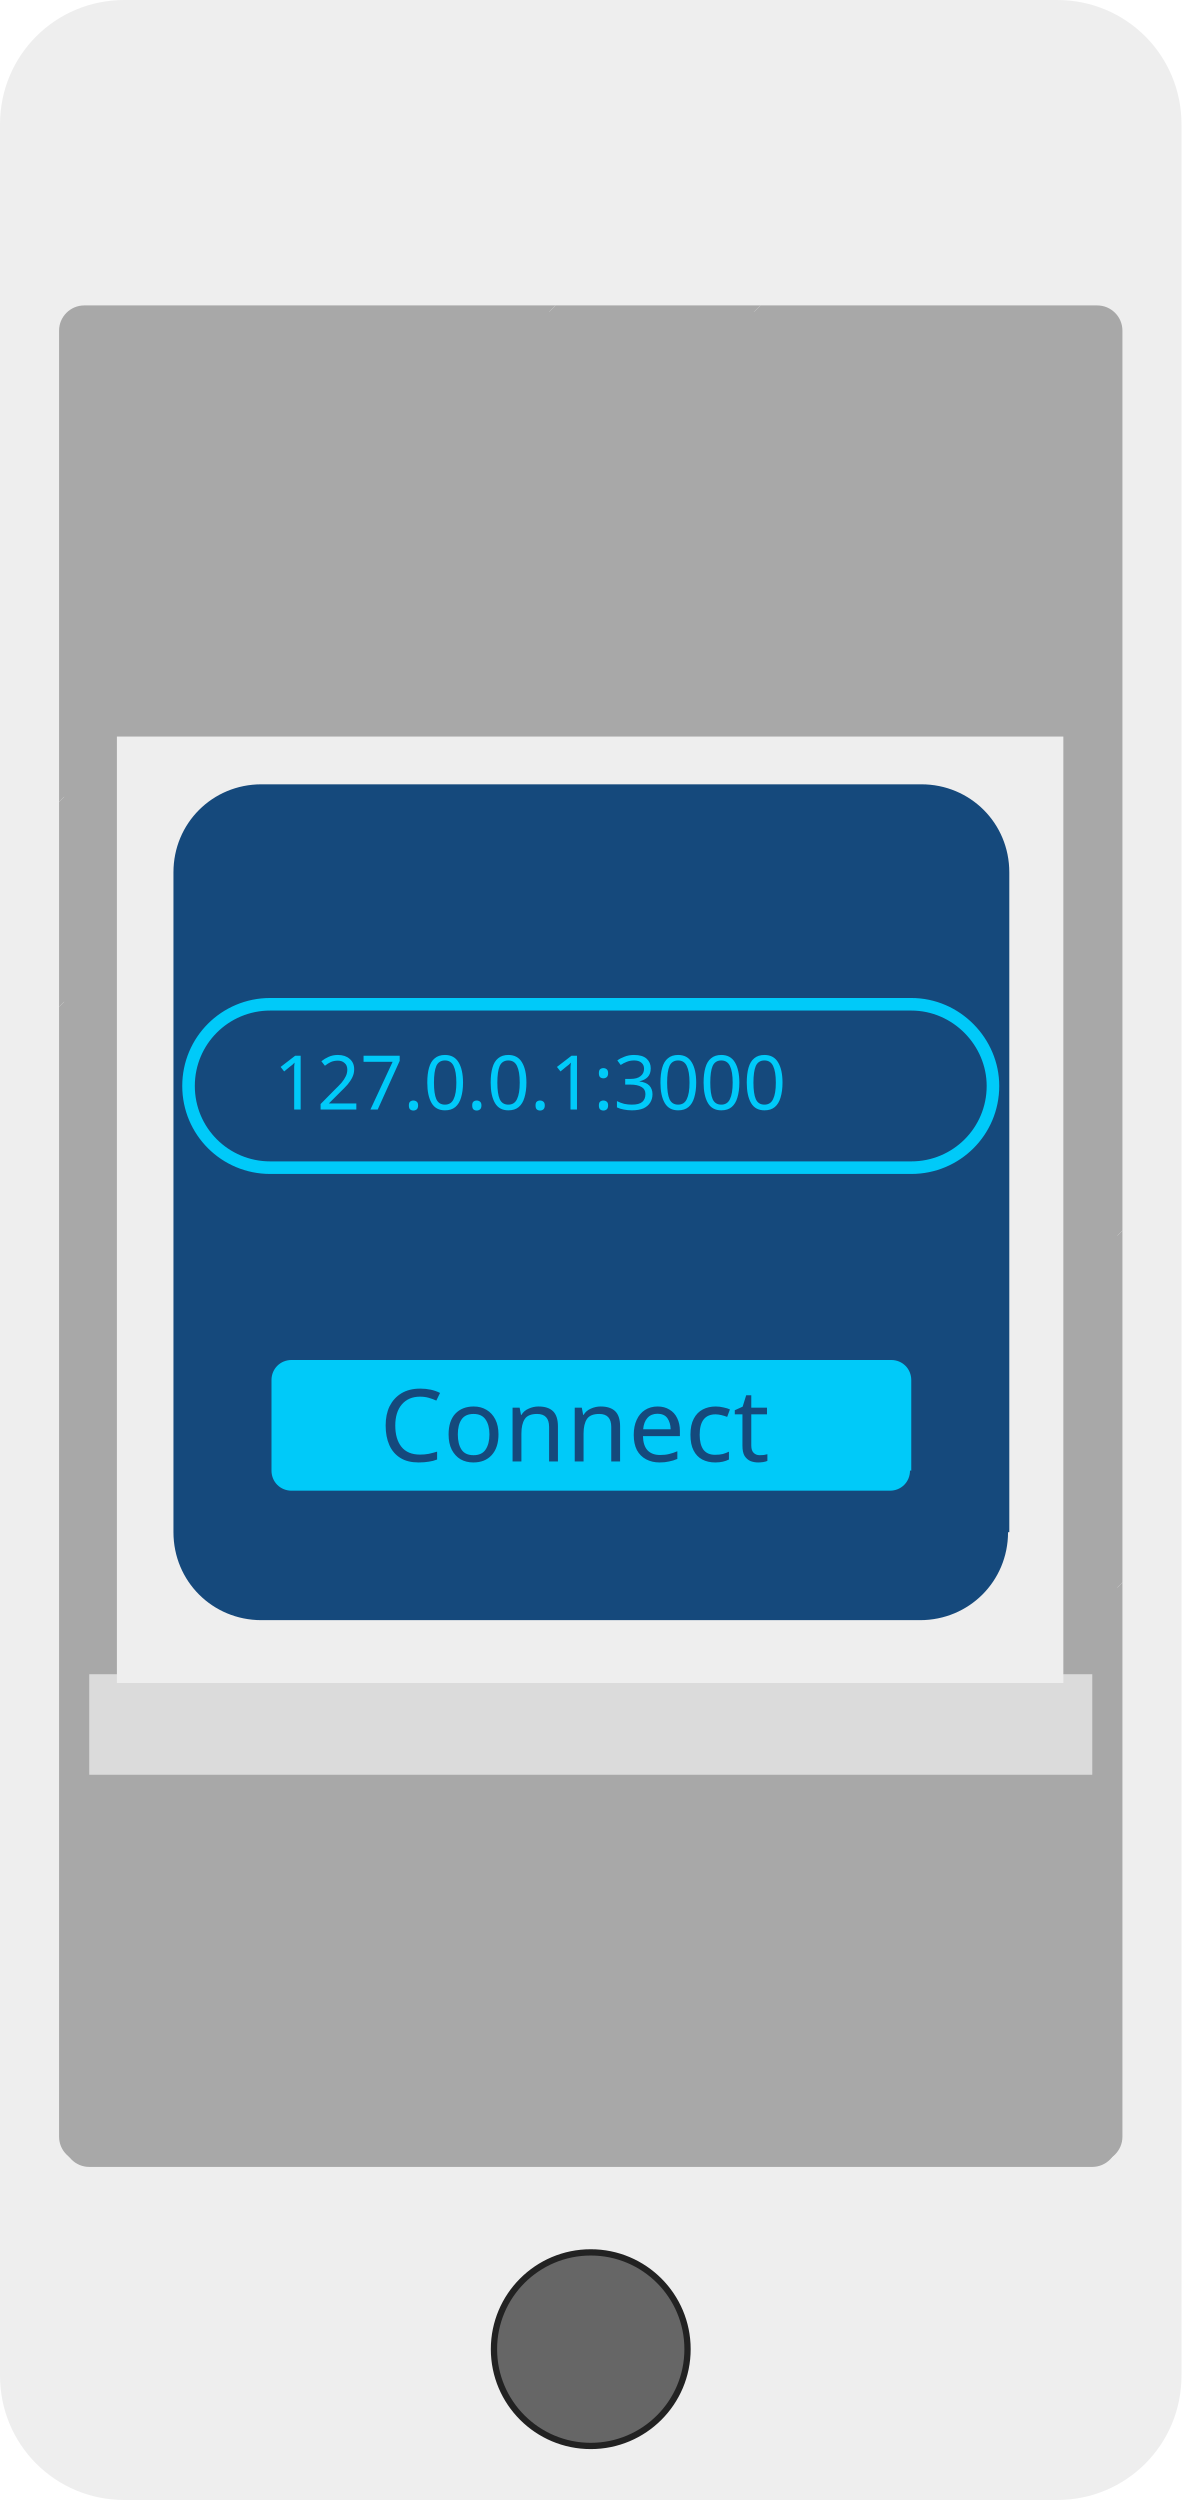
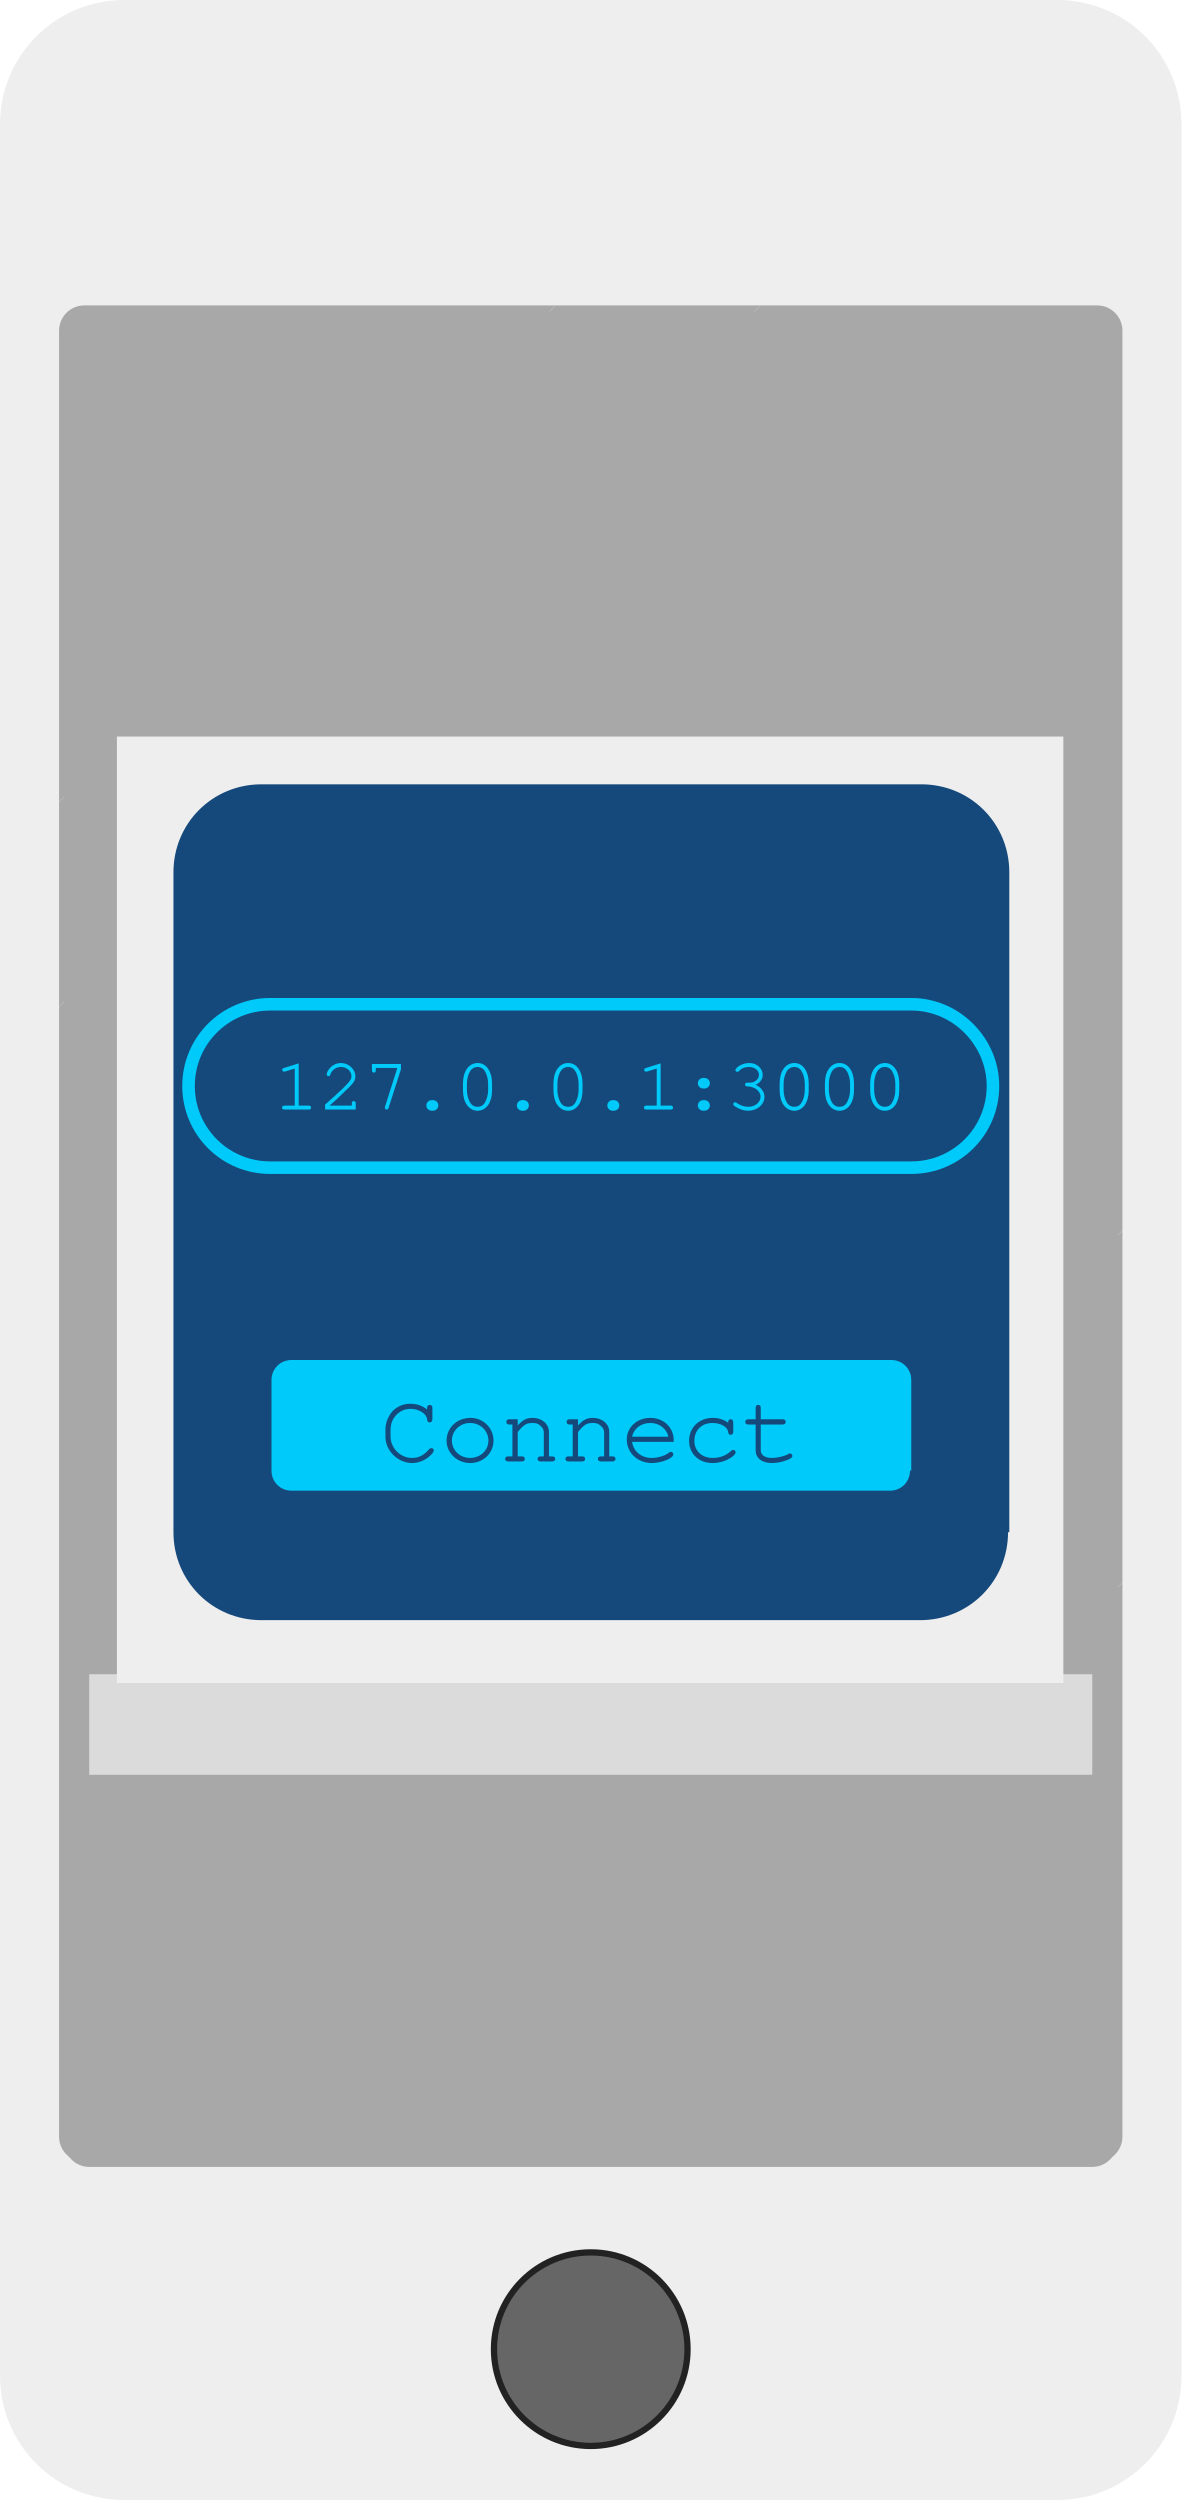
<svg xmlns="http://www.w3.org/2000/svg" version="1.1" x="0px" y="0px" width="94px" height="198.9px" viewBox="0 0 94 198.9" enable-background="new 0 0 94 198.9" xml:space="preserve">
  <g id="step_3_iphone">
    <path fill="#EEEEEE" d="M94,189c0,5.5-4.4,9.9-9.9,9.9H9.9c-5.5,0-9.9-4.4-9.9-9.9V9.9C0,4.4,4.4,0,9.9,0h74.2         C89.6,0,94,4.4,94,9.9V189z" />
  </g>
  <g>
    <line fill="none" x1="91.8" y1="78.2" x2="-2.2" y2="172.2" />
    <line fill="none" x1="92.2" y1="122.2" x2="34.9" y2="179.6" />
    <g>
      <path fill="#A8A8A8" d="M89.3,125.9v44.1c0,1.1-0.9,2-2,2H43.2L89.3,125.9z" />
      <polygon fill="#A8A8A8" points="89.3,97.9 89.3,125.9 43.2,171.9 15.2,171.9" />
      <path fill="#A8A8A8" d="M89.3,26.3v71.6l-74.1,74.1H6.7c-1.1,0-2-0.9-2-2V80.1l0.2-0.2l55.6-55.6h26.8             C88.4,24.3,89.3,25.2,89.3,26.3z" />
      <polygon fill="#A8A8A8" points="60.5,24.3 4.9,79.9 4.7,80.1 4.7,63.8 44.2,24.3" />
      <path fill="#A8A8A8" d="M44.2,24.3L4.7,63.8V26.3c0-1.1,0.9-2,2-2H44.2z" />
    </g>
    <path fill="#A8A8A8" d="M88.9,170.4c0,1.1-0.9,2-2,2H7.1c-1.1,0-2-0.9-2-2V26.8c0-1.1,0.9-2,2-2h79.8c1.1,0,2,0.9,2,2V170.4z" />
  </g>
  <g>
    <rect x="7.1" y="133.2" fill="#DBDBDB" width="79.8" height="8" />
  </g>
  <g>
    <rect x="9.3" y="58.6" fill="#EEEEEE" width="75.3" height="75.3" />
  </g>
  <g>
    <path fill="#15497C" d="M80.2,121.9c0,3.9-3.1,7-7,7H20.8c-3.9,0-7-3.1-7-7V69.4c0-3.9,3.1-7,7-7h52.5c3.9,0,7,3.1,7,7V121.9z" />
  </g>
  <g>
-     <text transform="matrix(1 0 0 1 21.7954 88.2759)" fill="#00CAF9" font-family="'Monaco'" font-size="6">127.0.0.1:3000</text>
+     <text transform="matrix(1 0 0 1 21.7954 88.2759)" fill="#00CAF9" font-family="'Monaco', Courier, monospace" font-size="6">127.0.0.1:3000</text>
    <path fill="none" stroke="#00CAF9" stroke-miterlimit="10" d="M79,86.4c0,3.6-2.9,6.5-6.5,6.5h-51c-3.6,0-6.5-2.9-6.5-6.5l0,0         c0-3.6,2.9-6.5,6.5-6.5h51C76.1,79.9,79,82.9,79,86.4L79,86.4z" />
    <path fill="#00CAF9" d="M72.4,117c0,0.9-0.7,1.6-1.6,1.6H23.2c-0.9,0-1.6-0.7-1.6-1.6v-7.2c0-0.9,0.7-1.6,1.6-1.6h47.7         c0.9,0,1.6,0.7,1.6,1.6V117z" />
  </g>
  <g>
-     <text transform="matrix(1 0 0 1 30.1978 116.2749)" fill="#15497C" font-family="'Monaco'" font-size="8">Connect</text>
+     <text transform="matrix(1 0 0 1 30.1978 116.2749)" fill="#15497C" font-family="'Monaco', Courier, monospace" font-size="8">Connect</text>
  </g>
  <g>
    <circle fill="#666666" stroke="#222222" stroke-width="0.5" stroke-miterlimit="10" cx="47" cy="186.9" r="7.7" />
  </g>
</svg>
